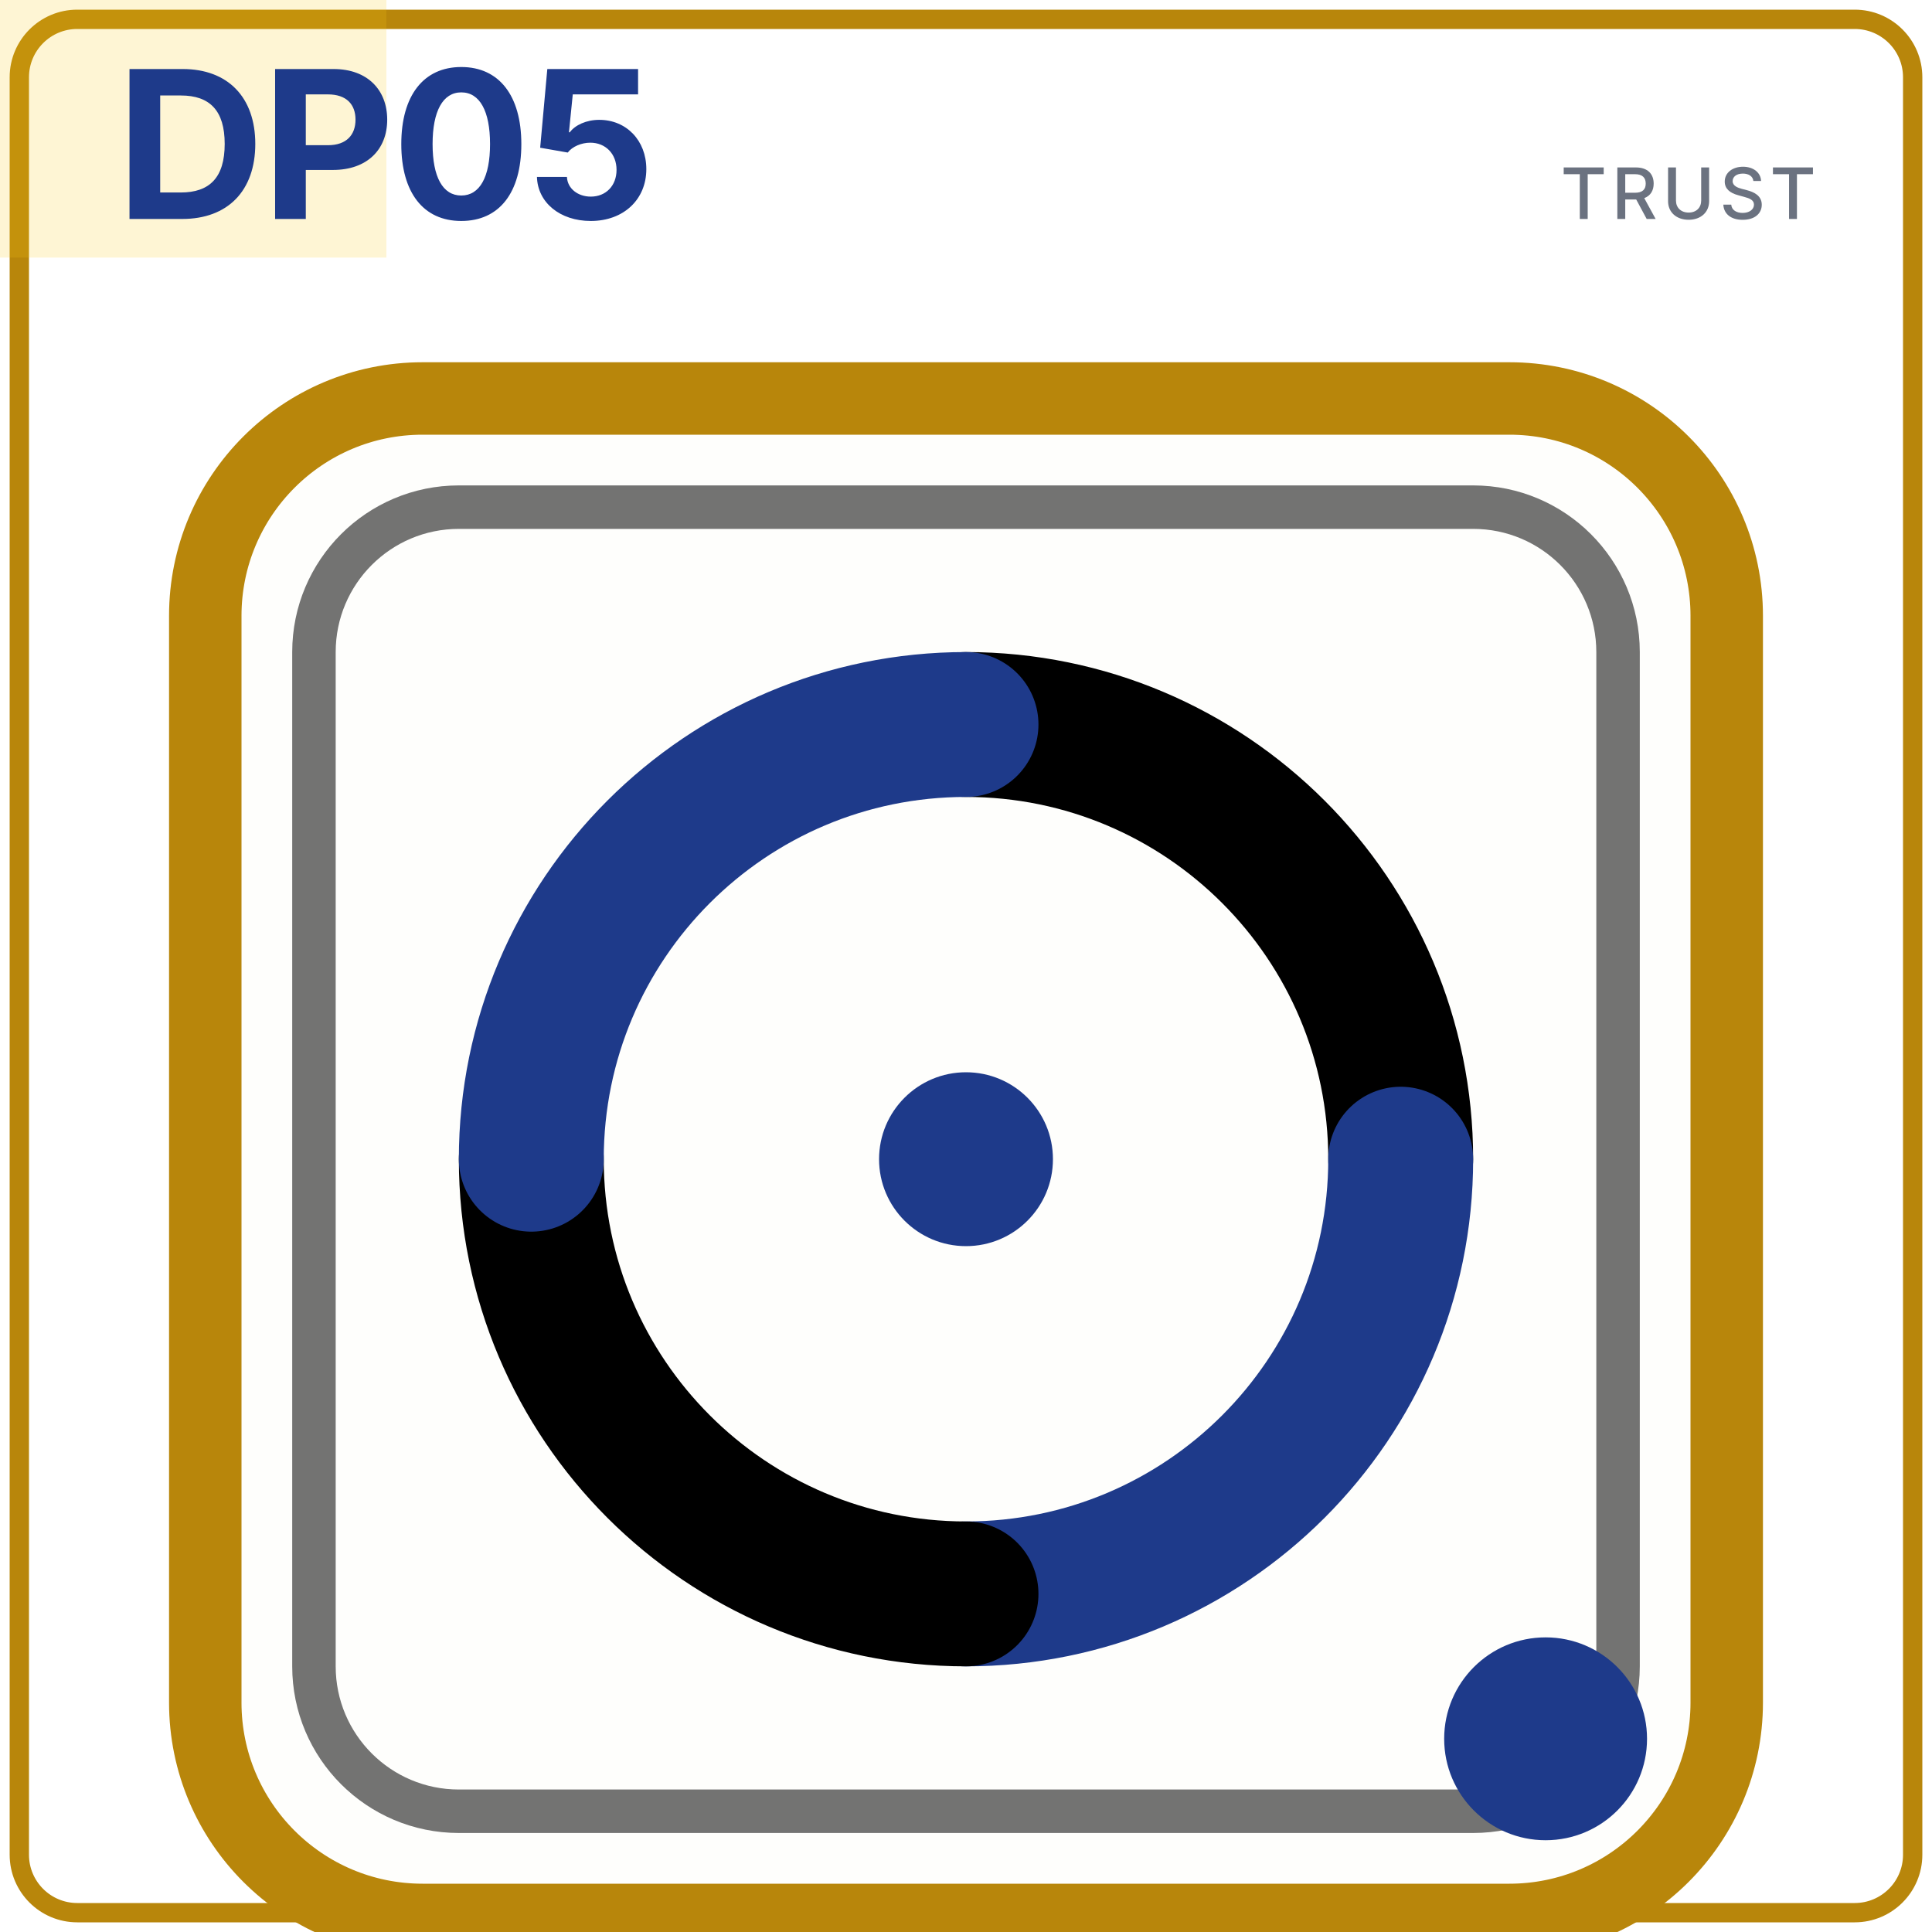
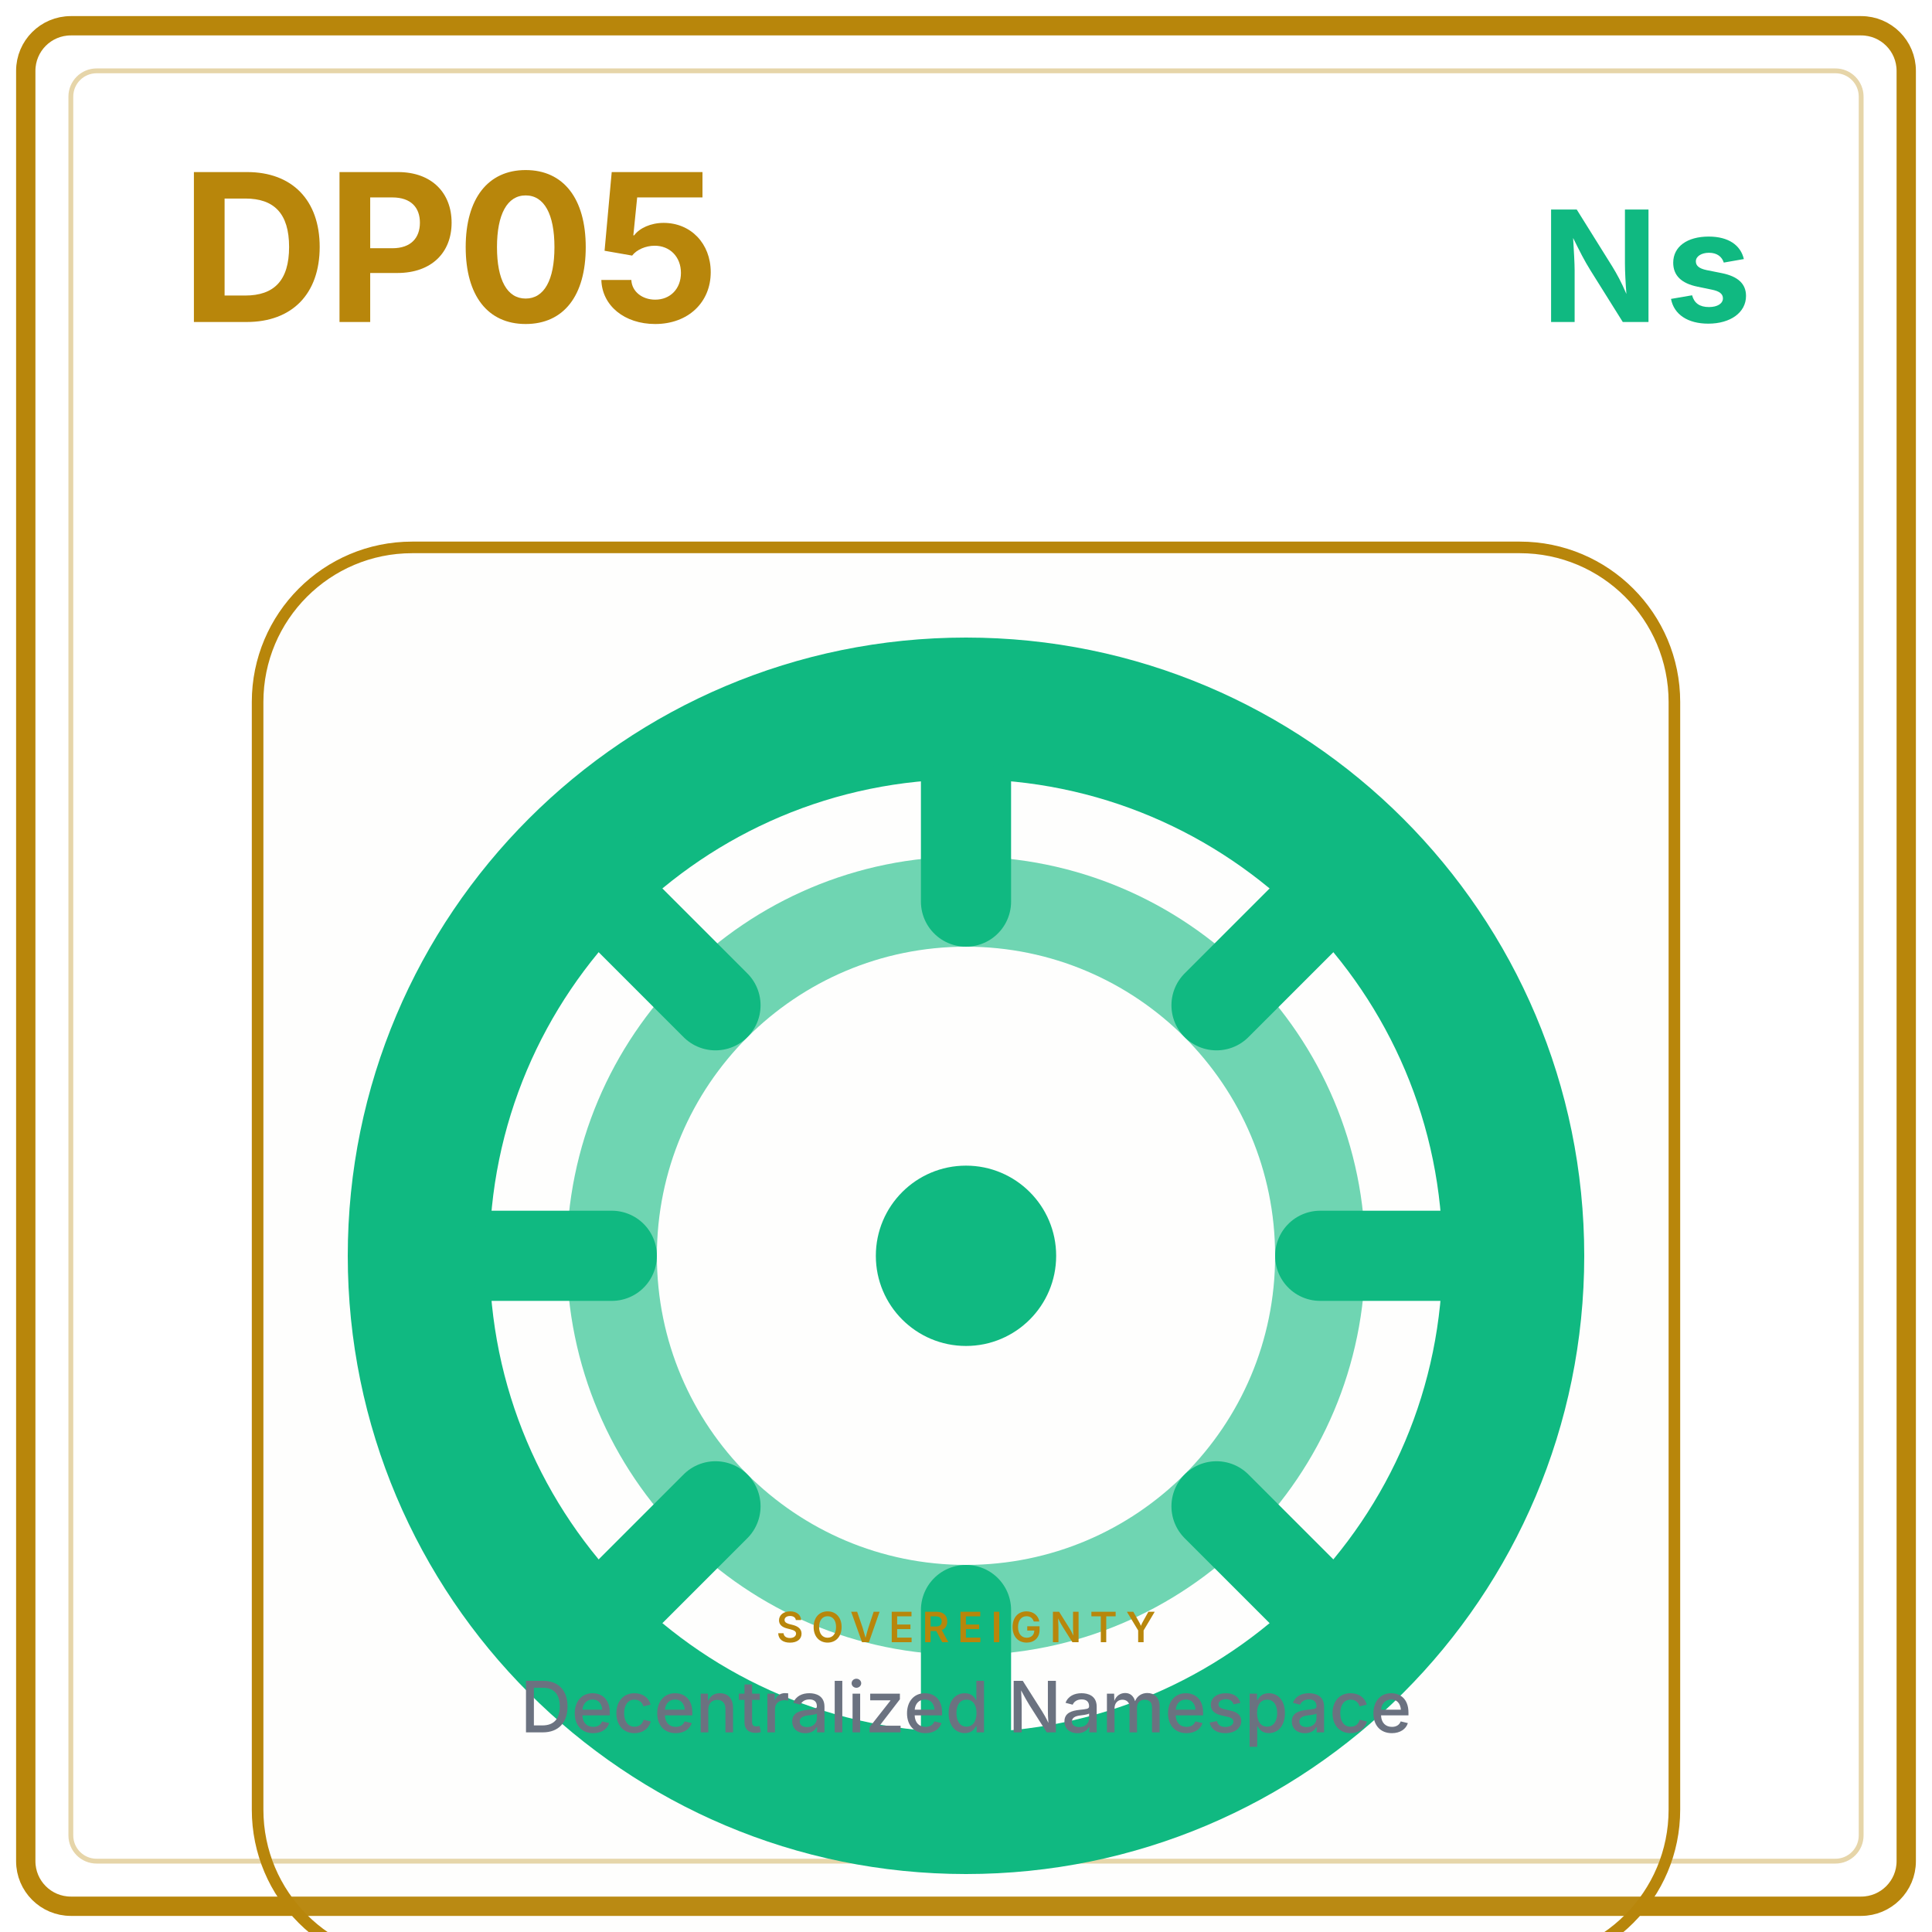
<svg xmlns="http://www.w3.org/2000/svg" viewBox="0 0 600 600" width="600" height="600" role="img" aria-labelledby="t">
  <rect width="600" height="600" fill="#ffffff" />
-   <rect x="6" y="6" width="588" height="588" rx="18" fill="none" stroke="#b8860b" stroke-width="6" />
-   <rect x="0" y="0" width="120" height="80" fill="#facc15" fill-opacity="0.18" />
-   <text x="36" y="68" font-family="Inter, &quot;SF Pro Text&quot;, &quot;Segoe UI&quot;, system-ui, sans-serif" font-size="64" font-weight="700" fill="#1e3a8a" letter-spacing="-1">DP05</text>
-   <text x="564" y="68" font-family="Inter, &quot;SF Pro Text&quot;, &quot;Segoe UI&quot;, system-ui, sans-serif" font-size="22" font-weight="500" fill="#6b7280" text-anchor="end" letter-spacing="1.5">TRUST</text>
-   <svg x="30" y="90" width="540" height="540" viewBox="0 0 24 24" fill="none" stroke="#1f2937" stroke-width="2" stroke-linecap="round" stroke-linejoin="round">
-     <rect x="1.5" y="1.5" width="21" height="21" rx="3" fill="#f5e9c8" fill-opacity="0.06" stroke="#b8860b" stroke-width="1" />
-     <rect x="3" y="3" width="18" height="18" rx="2" fill="none" stroke="currentColor" stroke-width="0.6" stroke-opacity="0.55" />
-     <circle cx="20" cy="20" r="1.4" fill="#1e3a8a" stroke="none" />
-     <circle cx="12" cy="12" r="1.2" stroke="none" fill="#1e3a8a" />
-     <path d="M12 6 A6 6 0 0 1 18 12" stroke="currentColor" fill="none" />
-     <path d="M18 12 A6 6 0 0 1 12 18" stroke="#1e3a8a" fill="none" />
-     <path d="M12 18 A6 6 0 0 1 6 12" stroke="currentColor" fill="none" />
-     <path d="M6 12 A6 6 0 0 1 12 6" stroke="#1e3a8a" fill="none" />
+   <rect x="8" y="8" width="584" height="584" rx="14" fill="none" stroke="#b8860b" stroke-width="6" />
+   <rect x="22" y="22" width="556" height="556" rx="8" fill="none" stroke="#b8860b" stroke-width="1.5" stroke-opacity="0.35" />
+   <text x="56" y="100" font-family="Inter, &quot;SF Pro Text&quot;, &quot;Segoe UI&quot;, system-ui, sans-serif" font-size="64" font-weight="700" fill="#b8860b" letter-spacing="-1">DP05</text>
+   <text x="544" y="100" font-family="Inter, &quot;SF Pro Text&quot;, &quot;Segoe UI&quot;, system-ui, sans-serif" font-size="48" font-weight="700" fill="#10b981" text-anchor="end" letter-spacing="2">Ns</text>
+   <svg x="60" y="150" width="480" height="480" viewBox="0 0 24 24" fill="none">
+     <rect x="1.0" y="1.0" width="22" height="22" rx="2.4" fill="#f5e9c8" fill-opacity="0.04" stroke="#b8860b" stroke-width="0.18" />
+     <circle cx="12" cy="12" r="8.5" fill="none" stroke="#10b981" stroke-width="2.2" stroke-opacity="1.0" />
+     <circle cx="12" cy="12" r="5.5" fill="none" stroke="#10b981" stroke-width="1.4" stroke-opacity="0.6" />
+     <circle cx="12" cy="12" r="1.4" fill="#10b981" stroke="none" stroke-width="2.2" stroke-opacity="1.0" />
+     <line x1="17.50" y1="12.00" x2="20.50" y2="12.00" stroke="#10b981" stroke-width="1.4" stroke-linecap="round" />
+     <circle cx="20.5" cy="12.0" r="1.0" fill="#10b981" stroke="none" stroke-width="2.2" stroke-opacity="1.0" />
+     <line x1="15.89" y1="15.89" x2="18.01" y2="18.01" stroke="#10b981" stroke-width="1.4" stroke-linecap="round" />
+     <circle cx="18.01" cy="18.01" r="1.0" fill="#10b981" stroke="none" stroke-width="2.2" stroke-opacity="1.0" />
+     <line x1="12.00" y1="17.50" x2="12.00" y2="20.50" stroke="#10b981" stroke-width="1.4" stroke-linecap="round" />
+     <circle cx="12.0" cy="20.5" r="1.0" fill="#10b981" stroke="none" stroke-width="2.2" stroke-opacity="1.0" />
+     <line x1="8.11" y1="15.89" x2="5.99" y2="18.01" stroke="#10b981" stroke-width="1.4" stroke-linecap="round" />
+     <circle cx="5.99" cy="18.01" r="1.0" fill="#10b981" stroke="none" stroke-width="2.2" stroke-opacity="1.0" />
+     <line x1="6.50" y1="12.00" x2="3.50" y2="12.00" stroke="#10b981" stroke-width="1.4" stroke-linecap="round" />
+     <circle cx="3.5" cy="12.0" r="1.0" fill="#10b981" stroke="none" stroke-width="2.2" stroke-opacity="1.0" />
+     <line x1="8.11" y1="8.11" x2="5.99" y2="5.99" stroke="#10b981" stroke-width="1.4" stroke-linecap="round" />
+     <circle cx="5.99" cy="5.99" r="1.0" fill="#10b981" stroke="none" stroke-width="2.2" stroke-opacity="1.0" />
+     <line x1="12.00" y1="6.50" x2="12.00" y2="3.50" stroke="#10b981" stroke-width="1.4" stroke-linecap="round" />
+     <circle cx="12.0" cy="3.5" r="1.0" fill="#10b981" stroke="none" stroke-width="2.2" stroke-opacity="1.0" />
+     <line x1="15.89" y1="8.11" x2="18.01" y2="5.99" stroke="#10b981" stroke-width="1.4" stroke-linecap="round" />
+     <circle cx="18.01" cy="5.99" r="1.0" fill="#10b981" stroke="none" stroke-width="2.2" stroke-opacity="1.0" />
  </svg>
+   <text x="300" y="538" font-family="Inter, &quot;SF Pro Text&quot;, &quot;Segoe UI&quot;, system-ui, sans-serif" font-size="22" font-weight="500" fill="#6b7280" text-anchor="middle">Decentralized Namespace</text>
+   <text x="300" y="510" font-family="Inter, &quot;SF Pro Text&quot;, &quot;Segoe UI&quot;, system-ui, sans-serif" font-size="13" font-weight="600" fill="#b8860b" text-anchor="middle" letter-spacing="2.5">SOVEREIGNTY</text>
</svg>
